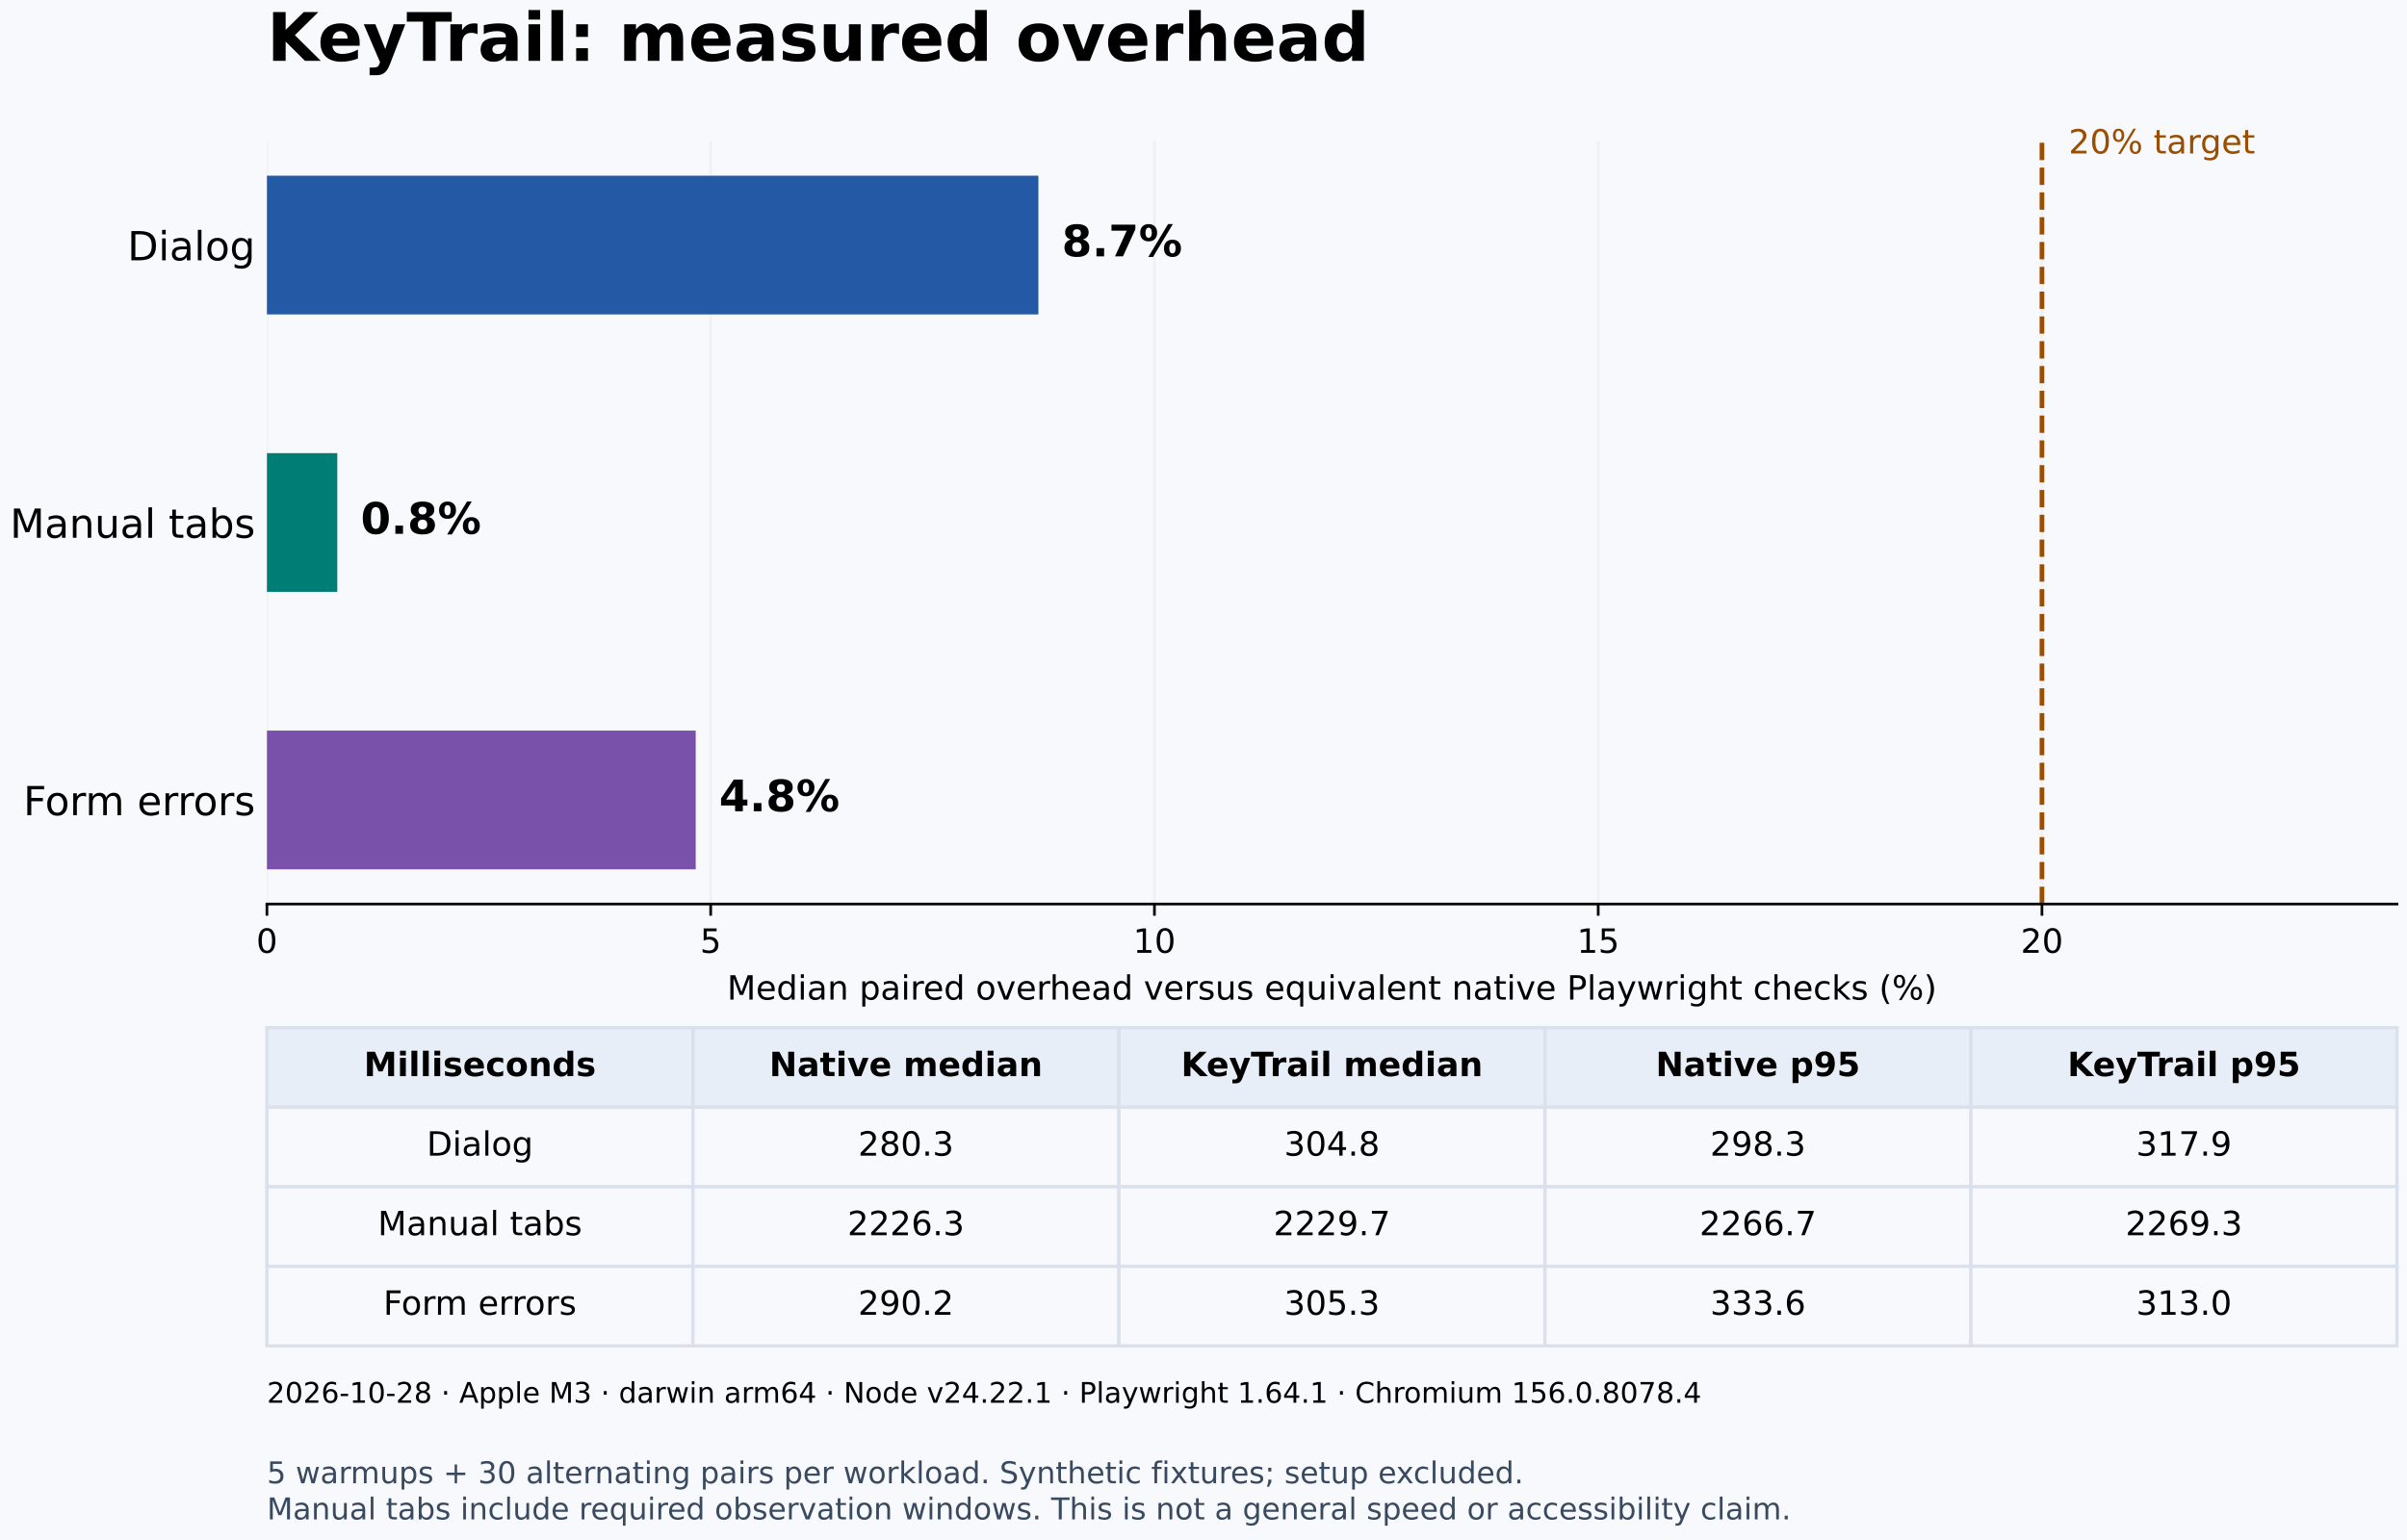
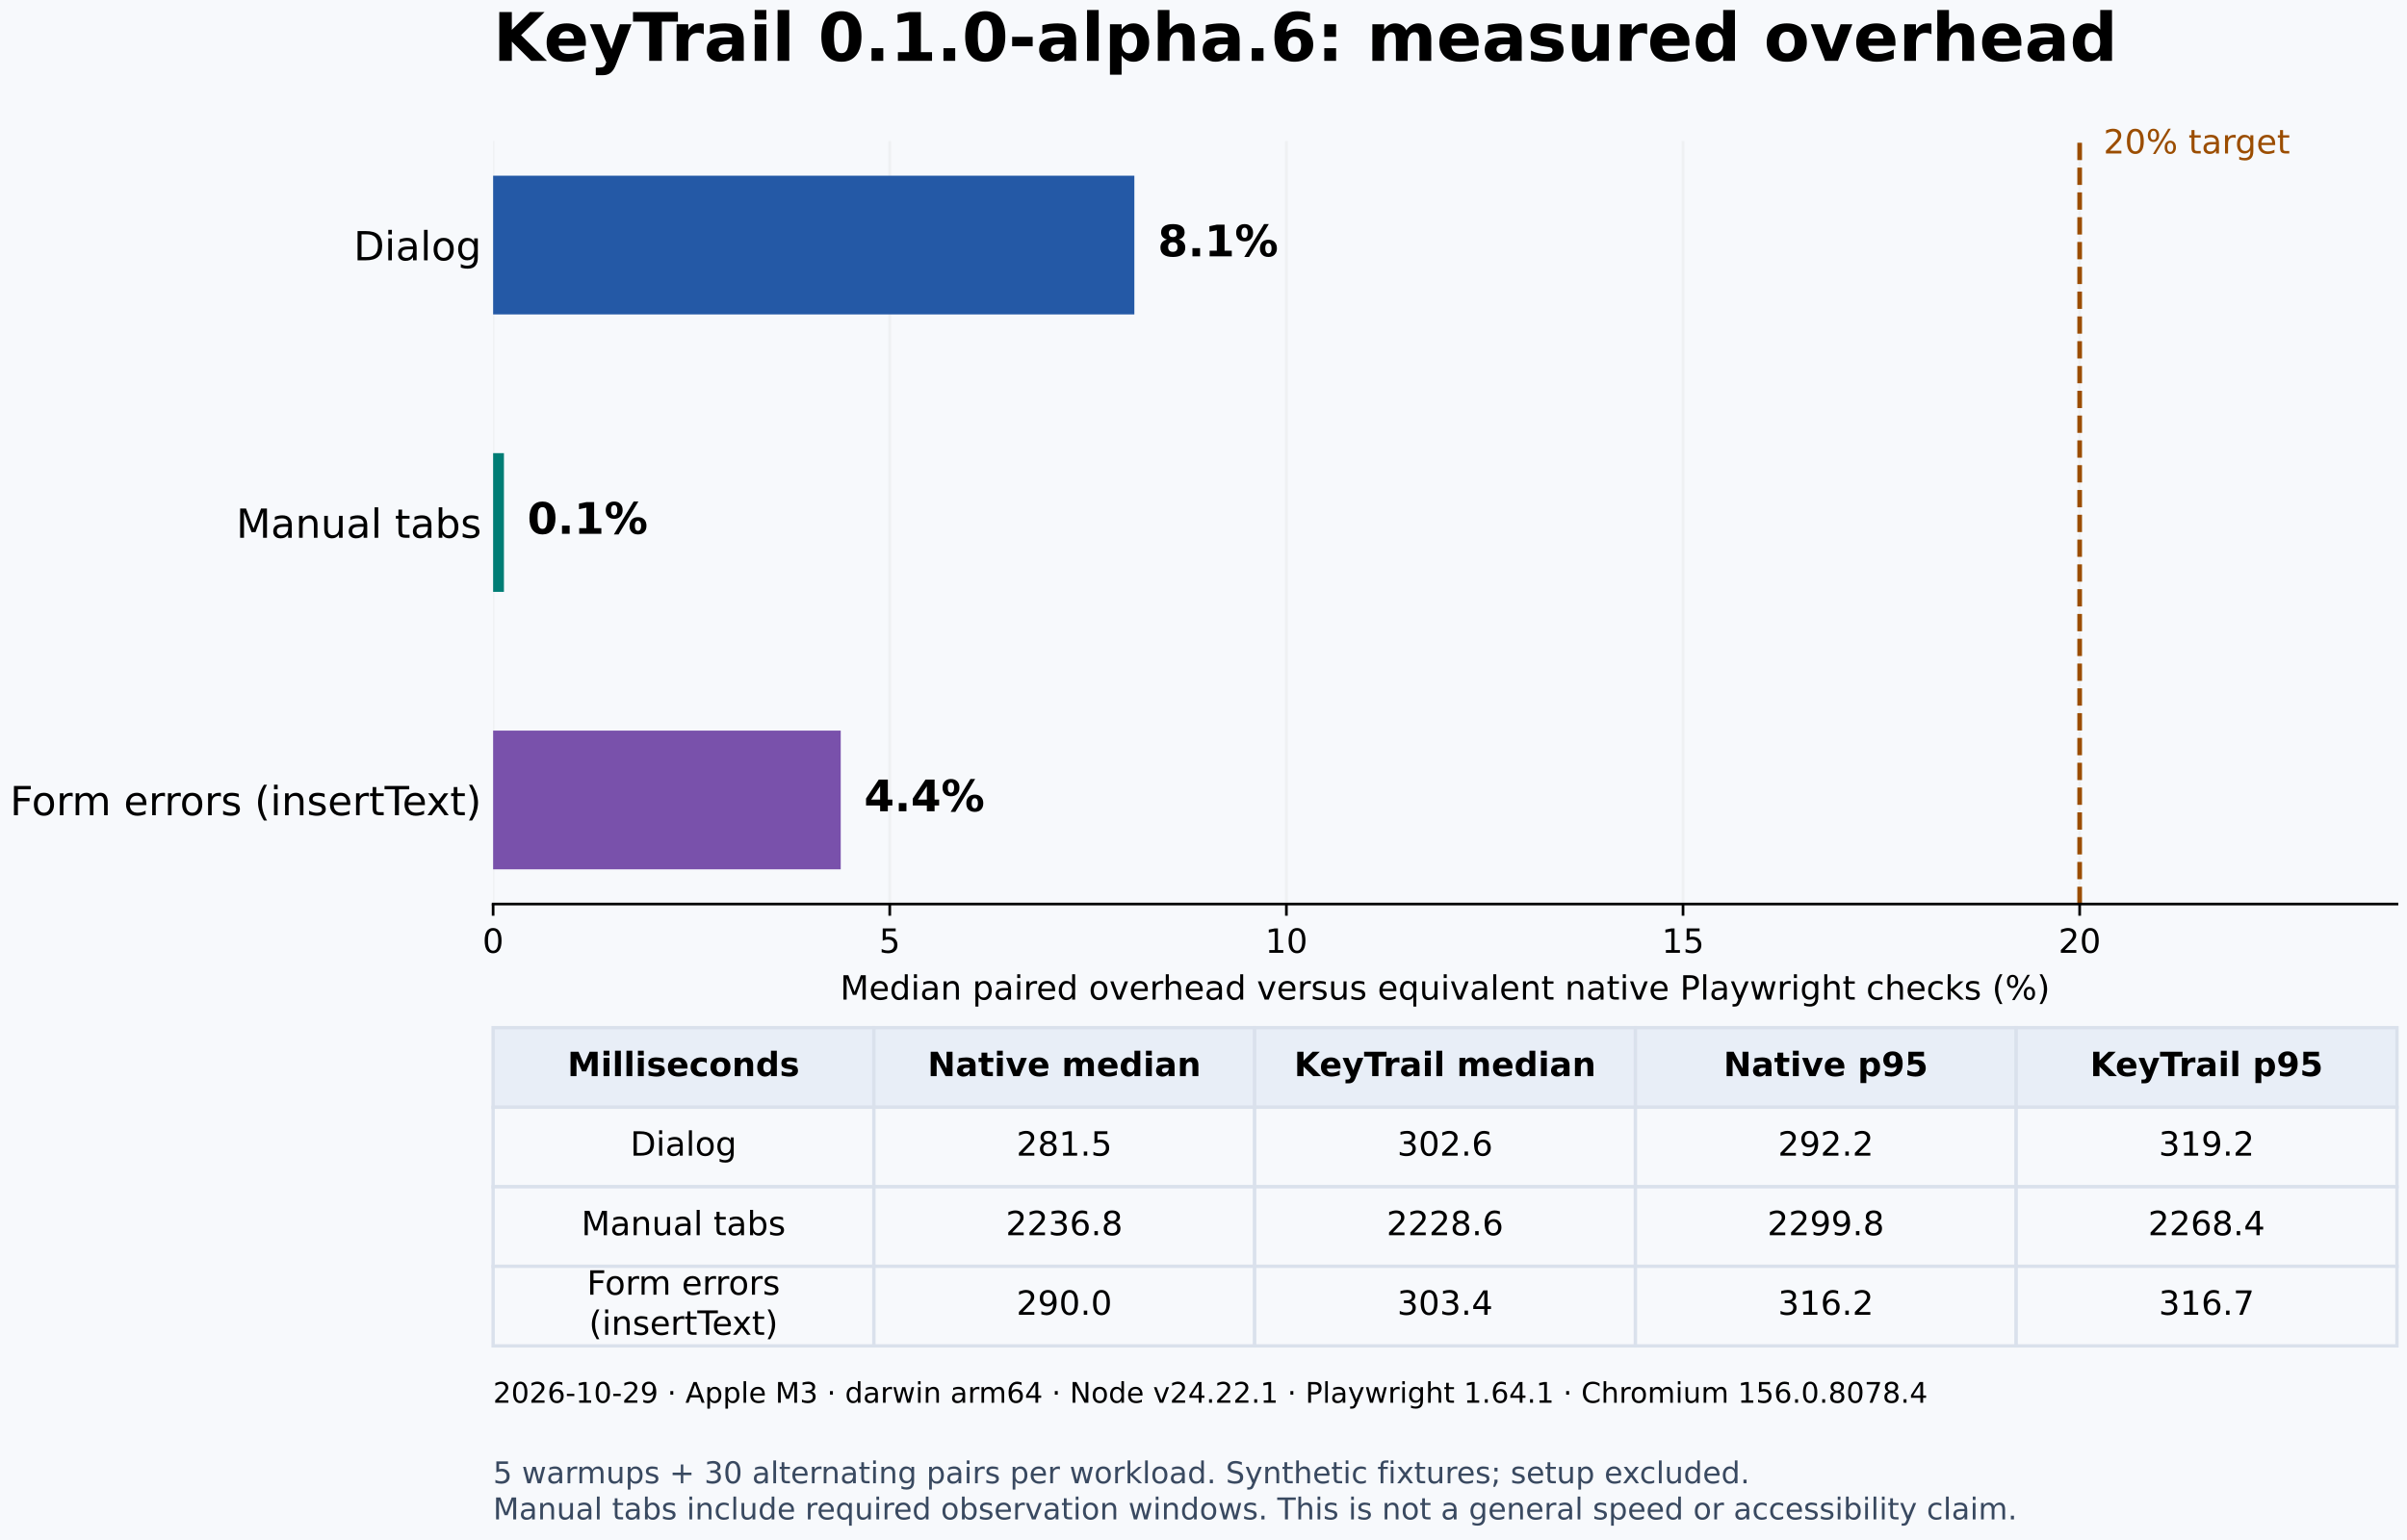
<svg xmlns="http://www.w3.org/2000/svg" xmlns:xlink="http://www.w3.org/1999/xlink" width="720pt" height="460.8pt" viewBox="0 0 720 460.8" version="1.1">
  <defs>
    <style type="text/css">*{stroke-linejoin: round; stroke-linecap: butt}</style>
  </defs>
  <g id="figure_1">
    <g id="patch_1">
      <path d="M 0 460.8 L 720 460.8 L 720 0 L 0 0 z " style="fill: #f7f9fc" />
    </g>
    <g id="axes_1">
      <g id="patch_2">
-         <path d="M 79.846 270.507 L 717 270.507 L 717 42.197 L 79.846 42.197 z " style="fill: #f7f9fc" />
+         <path d="M 147.506 270.507 L 717 270.507 L 717 42.197 L 147.506 42.197 z " style="fill: #f7f9fc" />
      </g>
      <g id="matplotlib.axis_1">
        <g id="xtick_1">
          <g id="line2d_1">
-             <path d="M 79.846 270.507 L 79.846 42.197 " clip-path="url(#p900cc44700)" style="fill: none; stroke: #b0b0b0; stroke-opacity: 0.12; stroke-width: 0.8; stroke-linecap: square" />
+             <path d="M 147.506 270.507 L 147.506 42.197 " clip-path="url(#pa4071528b1)" style="fill: none; stroke: #b0b0b0; stroke-opacity: 0.12; stroke-width: 0.8; stroke-linecap: square" />
          </g>
          <g id="line2d_2">
            <defs>
              <path id="m447f4b12ef" d="M 0 0 L 0 3.5 " style="stroke: #000000; stroke-width: 0.8" />
            </defs>
            <g>
-               <use xlink:href="#m447f4b12ef" x="79.846" y="270.507" style="stroke: #000000; stroke-width: 0.8" />
+               <use xlink:href="#m447f4b12ef" x="147.506" y="270.507" style="stroke: #000000; stroke-width: 0.8" />
            </g>
          </g>
          <g id="text_1">
-             <text style="font-size: 10px; font-family: 'DejaVu Sans', 'Bitstream Vera Sans', 'Computer Modern Sans Serif', 'Lucida Grande', 'Verdana', 'Geneva', 'Lucid', 'Arial', 'Helvetica', 'Avant Garde', sans-serif; text-anchor: middle" x="79.846" y="285.104" transform="rotate(-0 79.84649 285.1044)">0</text>
+             <text style="font-size: 10px; font-family: 'DejaVu Sans', 'Bitstream Vera Sans', 'Computer Modern Sans Serif', 'Lucida Grande', 'Verdana', 'Geneva', 'Lucid', 'Arial', 'Helvetica', 'Avant Garde', sans-serif; text-anchor: middle" x="147.506" y="285.104" transform="rotate(-0 147.5059 285.1044)">0</text>
          </g>
        </g>
        <g id="xtick_2">
          <g id="line2d_3">
-             <path d="M 212.587 270.507 L 212.587 42.197 " clip-path="url(#p900cc44700)" style="fill: none; stroke: #b0b0b0; stroke-opacity: 0.12; stroke-width: 0.8; stroke-linecap: square" />
+             <path d="M 266.15 270.507 L 266.15 42.197 " clip-path="url(#pa4071528b1)" style="fill: none; stroke: #b0b0b0; stroke-opacity: 0.12; stroke-width: 0.8; stroke-linecap: square" />
          </g>
          <g id="line2d_4">
            <g>
-               <use xlink:href="#m447f4b12ef" x="212.587" y="270.507" style="stroke: #000000; stroke-width: 0.8" />
+               <use xlink:href="#m447f4b12ef" x="266.15" y="270.507" style="stroke: #000000; stroke-width: 0.8" />
            </g>
          </g>
          <g id="text_2">
-             <text style="font-size: 10px; font-family: 'DejaVu Sans', 'Bitstream Vera Sans', 'Computer Modern Sans Serif', 'Lucida Grande', 'Verdana', 'Geneva', 'Lucid', 'Arial', 'Helvetica', 'Avant Garde', sans-serif; text-anchor: middle" x="212.587" y="285.104" transform="rotate(-0 212.5868 285.1044)">5</text>
+             <text style="font-size: 10px; font-family: 'DejaVu Sans', 'Bitstream Vera Sans', 'Computer Modern Sans Serif', 'Lucida Grande', 'Verdana', 'Geneva', 'Lucid', 'Arial', 'Helvetica', 'Avant Garde', sans-serif; text-anchor: middle" x="266.15" y="285.104" transform="rotate(-0 266.1504 285.1044)">5</text>
          </g>
        </g>
        <g id="xtick_3">
          <g id="line2d_5">
-             <path d="M 345.327 270.507 L 345.327 42.197 " clip-path="url(#p900cc44700)" style="fill: none; stroke: #b0b0b0; stroke-opacity: 0.12; stroke-width: 0.8; stroke-linecap: square" />
+             <path d="M 384.795 270.507 L 384.795 42.197 " clip-path="url(#pa4071528b1)" style="fill: none; stroke: #b0b0b0; stroke-opacity: 0.12; stroke-width: 0.8; stroke-linecap: square" />
          </g>
          <g id="line2d_6">
            <g>
-               <use xlink:href="#m447f4b12ef" x="345.327" y="270.507" style="stroke: #000000; stroke-width: 0.8" />
+               <use xlink:href="#m447f4b12ef" x="384.795" y="270.507" style="stroke: #000000; stroke-width: 0.8" />
            </g>
          </g>
          <g id="text_3">
-             <text style="font-size: 10px; font-family: 'DejaVu Sans', 'Bitstream Vera Sans', 'Computer Modern Sans Serif', 'Lucida Grande', 'Verdana', 'Geneva', 'Lucid', 'Arial', 'Helvetica', 'Avant Garde', sans-serif; text-anchor: middle" x="345.327" y="285.104" transform="rotate(-0 345.327 285.1044)">10</text>
+             <text style="font-size: 10px; font-family: 'DejaVu Sans', 'Bitstream Vera Sans', 'Computer Modern Sans Serif', 'Lucida Grande', 'Verdana', 'Geneva', 'Lucid', 'Arial', 'Helvetica', 'Avant Garde', sans-serif; text-anchor: middle" x="384.795" y="285.104" transform="rotate(-0 384.795 285.1044)">10</text>
          </g>
        </g>
        <g id="xtick_4">
          <g id="line2d_7">
-             <path d="M 478.067 270.507 L 478.067 42.197 " clip-path="url(#p900cc44700)" style="fill: none; stroke: #b0b0b0; stroke-opacity: 0.12; stroke-width: 0.8; stroke-linecap: square" />
+             <path d="M 503.44 270.507 L 503.44 42.197 " clip-path="url(#pa4071528b1)" style="fill: none; stroke: #b0b0b0; stroke-opacity: 0.12; stroke-width: 0.8; stroke-linecap: square" />
          </g>
          <g id="line2d_8">
            <g>
-               <use xlink:href="#m447f4b12ef" x="478.067" y="270.507" style="stroke: #000000; stroke-width: 0.8" />
+               <use xlink:href="#m447f4b12ef" x="503.44" y="270.507" style="stroke: #000000; stroke-width: 0.8" />
            </g>
          </g>
          <g id="text_4">
-             <text style="font-size: 10px; font-family: 'DejaVu Sans', 'Bitstream Vera Sans', 'Computer Modern Sans Serif', 'Lucida Grande', 'Verdana', 'Geneva', 'Lucid', 'Arial', 'Helvetica', 'Avant Garde', sans-serif; text-anchor: middle" x="478.067" y="285.104" transform="rotate(-0 478.0673 285.1044)">15</text>
+             <text style="font-size: 10px; font-family: 'DejaVu Sans', 'Bitstream Vera Sans', 'Computer Modern Sans Serif', 'Lucida Grande', 'Verdana', 'Geneva', 'Lucid', 'Arial', 'Helvetica', 'Avant Garde', sans-serif; text-anchor: middle" x="503.44" y="285.104" transform="rotate(-0 503.4395 285.1044)">15</text>
          </g>
        </g>
        <g id="xtick_5">
          <g id="line2d_9">
-             <path d="M 610.808 270.507 L 610.808 42.197 " clip-path="url(#p900cc44700)" style="fill: none; stroke: #b0b0b0; stroke-opacity: 0.12; stroke-width: 0.8; stroke-linecap: square" />
+             <path d="M 622.084 270.507 L 622.084 42.197 " clip-path="url(#pa4071528b1)" style="fill: none; stroke: #b0b0b0; stroke-opacity: 0.12; stroke-width: 0.8; stroke-linecap: square" />
          </g>
          <g id="line2d_10">
            <g>
-               <use xlink:href="#m447f4b12ef" x="610.808" y="270.507" style="stroke: #000000; stroke-width: 0.8" />
+               <use xlink:href="#m447f4b12ef" x="622.084" y="270.507" style="stroke: #000000; stroke-width: 0.8" />
            </g>
          </g>
          <g id="text_5">
-             <text style="font-size: 10px; font-family: 'DejaVu Sans', 'Bitstream Vera Sans', 'Computer Modern Sans Serif', 'Lucida Grande', 'Verdana', 'Geneva', 'Lucid', 'Arial', 'Helvetica', 'Avant Garde', sans-serif; text-anchor: middle" x="610.808" y="285.104" transform="rotate(-0 610.8075 285.1044)">20</text>
+             <text style="font-size: 10px; font-family: 'DejaVu Sans', 'Bitstream Vera Sans', 'Computer Modern Sans Serif', 'Lucida Grande', 'Verdana', 'Geneva', 'Lucid', 'Arial', 'Helvetica', 'Avant Garde', sans-serif; text-anchor: middle" x="622.084" y="285.104" transform="rotate(-0 622.0841 285.1044)">20</text>
          </g>
        </g>
        <g id="text_6">
-           <text style="font-size: 10px; font-family: 'DejaVu Sans', 'Bitstream Vera Sans', 'Computer Modern Sans Serif', 'Lucida Grande', 'Verdana', 'Geneva', 'Lucid', 'Arial', 'Helvetica', 'Avant Garde', sans-serif; text-anchor: middle" x="398.423" y="299.105" transform="rotate(-0 398.4231 299.1052)">Median paired overhead versus equivalent native Playwright checks (%)</text>
+           <text style="font-size: 10px; font-family: 'DejaVu Sans', 'Bitstream Vera Sans', 'Computer Modern Sans Serif', 'Lucida Grande', 'Verdana', 'Geneva', 'Lucid', 'Arial', 'Helvetica', 'Avant Garde', sans-serif; text-anchor: middle" x="432.253" y="299.105" transform="rotate(-0 432.2528 299.1052)">Median paired overhead versus equivalent native Playwright checks (%)</text>
        </g>
      </g>
      <g id="matplotlib.axis_2">
        <g id="ytick_1">
          <g id="line2d_11" />
          <g id="text_7">
-             <text style="font-size: 12px; font-family: 'DejaVu Sans', 'Bitstream Vera Sans', 'Computer Modern Sans Serif', 'Lucida Grande', 'Verdana', 'Geneva', 'Lucid', 'Arial', 'Helvetica', 'Avant Garde', sans-serif; text-anchor: end" x="76.346" y="77.889" transform="rotate(-0 76.34649 77.88931)">Dialog</text>
+             <text style="font-size: 12px; font-family: 'DejaVu Sans', 'Bitstream Vera Sans', 'Computer Modern Sans Serif', 'Lucida Grande', 'Verdana', 'Geneva', 'Lucid', 'Arial', 'Helvetica', 'Avant Garde', sans-serif; text-anchor: end" x="144.006" y="77.889" transform="rotate(-0 144.0059 77.88931)">Dialog</text>
          </g>
        </g>
        <g id="ytick_2">
          <g id="line2d_12" />
          <g id="text_8">
-             <text style="font-size: 12px; font-family: 'DejaVu Sans', 'Bitstream Vera Sans', 'Computer Modern Sans Serif', 'Lucida Grande', 'Verdana', 'Geneva', 'Lucid', 'Arial', 'Helvetica', 'Avant Garde', sans-serif; text-anchor: end" x="76.346" y="160.911" transform="rotate(-0 76.34649 160.911)">Manual tabs</text>
+             <text style="font-size: 12px; font-family: 'DejaVu Sans', 'Bitstream Vera Sans', 'Computer Modern Sans Serif', 'Lucida Grande', 'Verdana', 'Geneva', 'Lucid', 'Arial', 'Helvetica', 'Avant Garde', sans-serif; text-anchor: end" x="144.006" y="160.911" transform="rotate(-0 144.0059 160.911)">Manual tabs</text>
          </g>
        </g>
        <g id="ytick_3">
          <g id="line2d_13" />
          <g id="text_9">
-             <text style="font-size: 12px; font-family: 'DejaVu Sans', 'Bitstream Vera Sans', 'Computer Modern Sans Serif', 'Lucida Grande', 'Verdana', 'Geneva', 'Lucid', 'Arial', 'Helvetica', 'Avant Garde', sans-serif; text-anchor: end" x="76.346" y="243.932" transform="rotate(-0 76.34649 243.9322)">Form errors</text>
+             <text style="font-size: 12px; font-family: 'DejaVu Sans', 'Bitstream Vera Sans', 'Computer Modern Sans Serif', 'Lucida Grande', 'Verdana', 'Geneva', 'Lucid', 'Arial', 'Helvetica', 'Avant Garde', sans-serif; text-anchor: end" x="144.006" y="243.933" transform="rotate(-0 144.0059 243.9327)">Form errors (insertText)</text>
          </g>
        </g>
      </g>
      <g id="patch_3">
-         <path d="M 79.846 52.575 L 310.613 52.575 L 310.613 94.086 L 79.846 94.086 z " clip-path="url(#p900cc44700)" style="fill: #2459a6" />
+         <path d="M 147.506 52.575 L 339.316 52.575 L 339.316 94.086 L 147.506 94.086 z " clip-path="url(#pa4071528b1)" style="fill: #2459a6" />
      </g>
      <g id="patch_4">
-         <path d="M 79.846 135.597 L 100.892 135.597 L 100.892 177.107 L 79.846 177.107 z " clip-path="url(#p900cc44700)" style="fill: #007d75" />
+         <path d="M 147.506 135.597 L 150.74 135.597 L 150.74 177.107 L 147.506 177.107 z " clip-path="url(#pa4071528b1)" style="fill: #007d75" />
      </g>
      <g id="patch_5">
-         <path d="M 79.846 218.618 L 208.11 218.618 L 208.11 260.129 L 79.846 260.129 z " clip-path="url(#p900cc44700)" style="fill: #7951ab" />
+         <path d="M 147.506 218.618 L 251.483 218.618 L 251.483 260.129 L 147.506 260.129 z " clip-path="url(#pa4071528b1)" style="fill: #7951ab" />
      </g>
      <g id="line2d_14">
-         <path d="M 610.808 270.507 L 610.808 42.197 " clip-path="url(#p900cc44700)" style="fill: none; stroke-dasharray: 5.18,2.24; stroke-dashoffset: 0; stroke: #9b4d00; stroke-width: 1.4" />
+         <path d="M 622.084 270.507 L 622.084 42.197 " clip-path="url(#pa4071528b1)" style="fill: none; stroke-dasharray: 5.18,2.24; stroke-dashoffset: 0; stroke: #9b4d00; stroke-width: 1.4" />
      </g>
      <g id="patch_6">
-         <path d="M 79.846 270.507 L 717 270.507 " style="fill: none; stroke: #000000; stroke-width: 0.8; stroke-linejoin: miter; stroke-linecap: square" />
+         <path d="M 147.506 270.507 L 717 270.507 " style="fill: none; stroke: #000000; stroke-width: 0.8; stroke-linejoin: miter; stroke-linecap: square" />
      </g>
      <g id="text_10">
-         <text style="font-size: 10px; font-family: 'DejaVu Sans', 'Bitstream Vera Sans', 'Computer Modern Sans Serif', 'Lucida Grande', 'Verdana', 'Geneva', 'Lucid', 'Arial', 'Helvetica', 'Avant Garde', sans-serif; text-anchor: start; fill: #9b4d00" x="618.772" y="45.933" transform="rotate(-0 618.772 45.93309)">20% target</text>
+         <text style="font-size: 10px; font-family: 'DejaVu Sans', 'Bitstream Vera Sans', 'Computer Modern Sans Serif', 'Lucida Grande', 'Verdana', 'Geneva', 'Lucid', 'Arial', 'Helvetica', 'Avant Garde', sans-serif; text-anchor: start; fill: #9b4d00" x="629.203" y="45.933" transform="rotate(-0 629.2028 45.93309)">20% target</text>
      </g>
      <g id="text_11">
-         <text style="font-weight: 700; font-size: 13px; font-family: 'DejaVu Sans', 'Bitstream Vera Sans', 'Computer Modern Sans Serif', 'Lucida Grande', 'Verdana', 'Geneva', 'Lucid', 'Arial', 'Helvetica', 'Avant Garde', sans-serif; text-anchor: start" x="317.613" y="76.707" transform="rotate(-0 317.6131 76.7072)">8.7%</text>
+         <text style="font-weight: 700; font-size: 13px; font-family: 'DejaVu Sans', 'Bitstream Vera Sans', 'Computer Modern Sans Serif', 'Lucida Grande', 'Verdana', 'Geneva', 'Lucid', 'Arial', 'Helvetica', 'Avant Garde', sans-serif; text-anchor: start" x="346.316" y="76.707" transform="rotate(-0 346.3163 76.7072)">8.1%</text>
      </g>
      <g id="text_12">
-         <text style="font-weight: 700; font-size: 13px; font-family: 'DejaVu Sans', 'Bitstream Vera Sans', 'Computer Modern Sans Serif', 'Lucida Grande', 'Verdana', 'Geneva', 'Lucid', 'Arial', 'Helvetica', 'Avant Garde', sans-serif; text-anchor: start" x="107.892" y="159.729" transform="rotate(-0 107.8916 159.7289)">0.8%</text>
+         <text style="font-weight: 700; font-size: 13px; font-family: 'DejaVu Sans', 'Bitstream Vera Sans', 'Computer Modern Sans Serif', 'Lucida Grande', 'Verdana', 'Geneva', 'Lucid', 'Arial', 'Helvetica', 'Avant Garde', sans-serif; text-anchor: start" x="157.74" y="159.729" transform="rotate(-0 157.7402 159.7289)">0.1%</text>
      </g>
      <g id="text_13">
-         <text style="font-weight: 700; font-size: 13px; font-family: 'DejaVu Sans', 'Bitstream Vera Sans', 'Computer Modern Sans Serif', 'Lucida Grande', 'Verdana', 'Geneva', 'Lucid', 'Arial', 'Helvetica', 'Avant Garde', sans-serif; text-anchor: start" x="215.11" y="242.751" transform="rotate(-0 215.1104 242.7506)">4.8%</text>
+         <text style="font-weight: 700; font-size: 13px; font-family: 'DejaVu Sans', 'Bitstream Vera Sans', 'Computer Modern Sans Serif', 'Lucida Grande', 'Verdana', 'Geneva', 'Lucid', 'Arial', 'Helvetica', 'Avant Garde', sans-serif; text-anchor: start" x="258.483" y="242.751" transform="rotate(-0 258.4826 242.7506)">4.4%</text>
      </g>
      <g id="text_14">
-         <text style="font-weight: 700; font-size: 20px; font-family: 'DejaVu Sans', 'Bitstream Vera Sans', 'Computer Modern Sans Serif', 'Lucida Grande', 'Verdana', 'Geneva', 'Lucid', 'Arial', 'Helvetica', 'Avant Garde', sans-serif; text-anchor: start" x="79.846" y="18.197" transform="rotate(-0 79.84649 18.19712)">KeyTrail: measured overhead</text>
+         <text style="font-weight: 700; font-size: 20px; font-family: 'DejaVu Sans', 'Bitstream Vera Sans', 'Computer Modern Sans Serif', 'Lucida Grande', 'Verdana', 'Geneva', 'Lucid', 'Arial', 'Helvetica', 'Avant Garde', sans-serif; text-anchor: start" x="147.506" y="18.197" transform="rotate(-0 147.5059 18.19712)">KeyTrail 0.1.0-alpha.6: measured overhead</text>
      </g>
    </g>
    <g id="axes_2">
      <g id="table_1">
        <g id="patch_7">
-           <path d="M 79.846 331.3 L 207.277 331.3 L 207.277 307.497 L 79.846 307.497 z " style="fill: #e8eef7; stroke: #dae1ec; stroke-linejoin: miter" />
+           <path d="M 147.506 331.3 L 261.405 331.3 L 261.405 307.497 L 147.506 307.497 z " style="fill: #e8eef7; stroke: #dae1ec; stroke-linejoin: miter" />
        </g>
        <g id="text_15">
-           <text style="font-weight: 700; font-size: 10px; font-family: 'DejaVu Sans', 'Bitstream Vera Sans', 'Computer Modern Sans Serif', 'Lucida Grande', 'Verdana', 'Geneva', 'Lucid', 'Arial', 'Helvetica', 'Avant Garde', sans-serif; text-anchor: middle" x="143.562" y="321.997" transform="rotate(-0 143.5618 321.9969)">Milliseconds</text>
+           <text style="font-weight: 700; font-size: 10px; font-family: 'DejaVu Sans', 'Bitstream Vera Sans', 'Computer Modern Sans Serif', 'Lucida Grande', 'Verdana', 'Geneva', 'Lucid', 'Arial', 'Helvetica', 'Avant Garde', sans-serif; text-anchor: middle" x="204.455" y="321.997" transform="rotate(-0 204.4553 321.9969)">Milliseconds</text>
        </g>
        <g id="patch_8">
-           <path d="M 207.277 331.3 L 334.708 331.3 L 334.708 307.497 L 207.277 307.497 z " style="fill: #e8eef7; stroke: #dae1ec; stroke-linejoin: miter" />
+           <path d="M 261.405 331.3 L 375.303 331.3 L 375.303 307.497 L 261.405 307.497 z " style="fill: #e8eef7; stroke: #dae1ec; stroke-linejoin: miter" />
        </g>
        <g id="text_16">
-           <text style="font-weight: 700; font-size: 10px; font-family: 'DejaVu Sans', 'Bitstream Vera Sans', 'Computer Modern Sans Serif', 'Lucida Grande', 'Verdana', 'Geneva', 'Lucid', 'Arial', 'Helvetica', 'Avant Garde', sans-serif; text-anchor: middle" x="270.992" y="321.997" transform="rotate(-0 270.9925 321.9969)">Native median</text>
+           <text style="font-weight: 700; font-size: 10px; font-family: 'DejaVu Sans', 'Bitstream Vera Sans', 'Computer Modern Sans Serif', 'Lucida Grande', 'Verdana', 'Geneva', 'Lucid', 'Arial', 'Helvetica', 'Avant Garde', sans-serif; text-anchor: middle" x="318.354" y="321.997" transform="rotate(-0 318.354 321.9969)">Native median</text>
        </g>
        <g id="patch_9">
-           <path d="M 334.708 331.3 L 462.138 331.3 L 462.138 307.497 L 334.708 307.497 z " style="fill: #e8eef7; stroke: #dae1ec; stroke-linejoin: miter" />
+           <path d="M 375.303 331.3 L 489.202 331.3 L 489.202 307.497 L 375.303 307.497 z " style="fill: #e8eef7; stroke: #dae1ec; stroke-linejoin: miter" />
        </g>
        <g id="text_17">
-           <text style="font-weight: 700; font-size: 10px; font-family: 'DejaVu Sans', 'Bitstream Vera Sans', 'Computer Modern Sans Serif', 'Lucida Grande', 'Verdana', 'Geneva', 'Lucid', 'Arial', 'Helvetica', 'Avant Garde', sans-serif; text-anchor: middle" x="398.423" y="321.997" transform="rotate(-0 398.4231 321.9969)">KeyTrail median</text>
+           <text style="font-weight: 700; font-size: 10px; font-family: 'DejaVu Sans', 'Bitstream Vera Sans', 'Computer Modern Sans Serif', 'Lucida Grande', 'Verdana', 'Geneva', 'Lucid', 'Arial', 'Helvetica', 'Avant Garde', sans-serif; text-anchor: middle" x="432.253" y="321.997" transform="rotate(-0 432.2528 321.9969)">KeyTrail median</text>
        </g>
        <g id="patch_10">
-           <path d="M 462.138 331.3 L 589.569 331.3 L 589.569 307.497 L 462.138 307.497 z " style="fill: #e8eef7; stroke: #dae1ec; stroke-linejoin: miter" />
+           <path d="M 489.202 331.3 L 603.101 331.3 L 603.101 307.497 L 489.202 307.497 z " style="fill: #e8eef7; stroke: #dae1ec; stroke-linejoin: miter" />
        </g>
        <g id="text_18">
-           <text style="font-weight: 700; font-size: 10px; font-family: 'DejaVu Sans', 'Bitstream Vera Sans', 'Computer Modern Sans Serif', 'Lucida Grande', 'Verdana', 'Geneva', 'Lucid', 'Arial', 'Helvetica', 'Avant Garde', sans-serif; text-anchor: middle" x="525.854" y="321.997" transform="rotate(-0 525.8538 321.9969)">Native p95</text>
+           <text style="font-weight: 700; font-size: 10px; font-family: 'DejaVu Sans', 'Bitstream Vera Sans', 'Computer Modern Sans Serif', 'Lucida Grande', 'Verdana', 'Geneva', 'Lucid', 'Arial', 'Helvetica', 'Avant Garde', sans-serif; text-anchor: middle" x="546.152" y="321.997" transform="rotate(-0 546.1516 321.9969)">Native p95</text>
        </g>
        <g id="patch_11">
-           <path d="M 589.569 331.3 L 717 331.3 L 717 307.497 L 589.569 307.497 z " style="fill: #e8eef7; stroke: #dae1ec; stroke-linejoin: miter" />
+           <path d="M 603.101 331.3 L 717 331.3 L 717 307.497 L 603.101 307.497 z " style="fill: #e8eef7; stroke: #dae1ec; stroke-linejoin: miter" />
        </g>
        <g id="text_19">
-           <text style="font-weight: 700; font-size: 10px; font-family: 'DejaVu Sans', 'Bitstream Vera Sans', 'Computer Modern Sans Serif', 'Lucida Grande', 'Verdana', 'Geneva', 'Lucid', 'Arial', 'Helvetica', 'Avant Garde', sans-serif; text-anchor: middle" x="653.284" y="321.997" transform="rotate(-0 653.2844 321.9969)">KeyTrail p95</text>
+           <text style="font-weight: 700; font-size: 10px; font-family: 'DejaVu Sans', 'Bitstream Vera Sans', 'Computer Modern Sans Serif', 'Lucida Grande', 'Verdana', 'Geneva', 'Lucid', 'Arial', 'Helvetica', 'Avant Garde', sans-serif; text-anchor: middle" x="660.05" y="321.997" transform="rotate(-0 660.0504 321.9969)">KeyTrail p95</text>
        </g>
        <g id="patch_12">
-           <path d="M 79.846 355.103 L 207.277 355.103 L 207.277 331.3 L 79.846 331.3 z " style="fill: #f7f9fc; stroke: #dae1ec; stroke-linejoin: miter" />
+           <path d="M 147.506 355.103 L 261.405 355.103 L 261.405 331.3 L 147.506 331.3 z " style="fill: #f7f9fc; stroke: #dae1ec; stroke-linejoin: miter" />
        </g>
        <g id="text_20">
-           <text style="font-size: 10px; font-family: 'DejaVu Sans', 'Bitstream Vera Sans', 'Computer Modern Sans Serif', 'Lucida Grande', 'Verdana', 'Geneva', 'Lucid', 'Arial', 'Helvetica', 'Avant Garde', sans-serif; text-anchor: middle" x="143.562" y="345.8" transform="rotate(-0 143.5618 345.7998)">Dialog</text>
+           <text style="font-size: 10px; font-family: 'DejaVu Sans', 'Bitstream Vera Sans', 'Computer Modern Sans Serif', 'Lucida Grande', 'Verdana', 'Geneva', 'Lucid', 'Arial', 'Helvetica', 'Avant Garde', sans-serif; text-anchor: middle" x="204.455" y="345.8" transform="rotate(-0 204.4553 345.7998)">Dialog</text>
        </g>
        <g id="patch_13">
-           <path d="M 207.277 355.103 L 334.708 355.103 L 334.708 331.3 L 207.277 331.3 z " style="fill: #f7f9fc; stroke: #dae1ec; stroke-linejoin: miter" />
+           <path d="M 261.405 355.103 L 375.303 355.103 L 375.303 331.3 L 261.405 331.3 z " style="fill: #f7f9fc; stroke: #dae1ec; stroke-linejoin: miter" />
        </g>
        <g id="text_21">
-           <text style="font-size: 10px; font-family: 'DejaVu Sans', 'Bitstream Vera Sans', 'Computer Modern Sans Serif', 'Lucida Grande', 'Verdana', 'Geneva', 'Lucid', 'Arial', 'Helvetica', 'Avant Garde', sans-serif; text-anchor: middle" x="270.992" y="345.799" transform="rotate(-0 270.9925 345.7994)">280.3</text>
+           <text style="font-size: 10px; font-family: 'DejaVu Sans', 'Bitstream Vera Sans', 'Computer Modern Sans Serif', 'Lucida Grande', 'Verdana', 'Geneva', 'Lucid', 'Arial', 'Helvetica', 'Avant Garde', sans-serif; text-anchor: middle" x="318.354" y="345.799" transform="rotate(-0 318.354 345.7994)">281.5</text>
        </g>
        <g id="patch_14">
-           <path d="M 334.708 355.103 L 462.138 355.103 L 462.138 331.3 L 334.708 331.3 z " style="fill: #f7f9fc; stroke: #dae1ec; stroke-linejoin: miter" />
+           <path d="M 375.303 355.103 L 489.202 355.103 L 489.202 331.3 L 375.303 331.3 z " style="fill: #f7f9fc; stroke: #dae1ec; stroke-linejoin: miter" />
        </g>
        <g id="text_22">
-           <text style="font-size: 10px; font-family: 'DejaVu Sans', 'Bitstream Vera Sans', 'Computer Modern Sans Serif', 'Lucida Grande', 'Verdana', 'Geneva', 'Lucid', 'Arial', 'Helvetica', 'Avant Garde', sans-serif; text-anchor: middle" x="398.423" y="345.799" transform="rotate(-0 398.4231 345.7994)">304.8</text>
+           <text style="font-size: 10px; font-family: 'DejaVu Sans', 'Bitstream Vera Sans', 'Computer Modern Sans Serif', 'Lucida Grande', 'Verdana', 'Geneva', 'Lucid', 'Arial', 'Helvetica', 'Avant Garde', sans-serif; text-anchor: middle" x="432.253" y="345.799" transform="rotate(-0 432.2528 345.7994)">302.6</text>
        </g>
        <g id="patch_15">
-           <path d="M 462.138 355.103 L 589.569 355.103 L 589.569 331.3 L 462.138 331.3 z " style="fill: #f7f9fc; stroke: #dae1ec; stroke-linejoin: miter" />
+           <path d="M 489.202 355.103 L 603.101 355.103 L 603.101 331.3 L 489.202 331.3 z " style="fill: #f7f9fc; stroke: #dae1ec; stroke-linejoin: miter" />
        </g>
        <g id="text_23">
-           <text style="font-size: 10px; font-family: 'DejaVu Sans', 'Bitstream Vera Sans', 'Computer Modern Sans Serif', 'Lucida Grande', 'Verdana', 'Geneva', 'Lucid', 'Arial', 'Helvetica', 'Avant Garde', sans-serif; text-anchor: middle" x="525.854" y="345.799" transform="rotate(-0 525.8538 345.7994)">298.3</text>
+           <text style="font-size: 10px; font-family: 'DejaVu Sans', 'Bitstream Vera Sans', 'Computer Modern Sans Serif', 'Lucida Grande', 'Verdana', 'Geneva', 'Lucid', 'Arial', 'Helvetica', 'Avant Garde', sans-serif; text-anchor: middle" x="546.152" y="345.799" transform="rotate(-0 546.1516 345.7994)">292.2</text>
        </g>
        <g id="patch_16">
-           <path d="M 589.569 355.103 L 717 355.103 L 717 331.3 L 589.569 331.3 z " style="fill: #f7f9fc; stroke: #dae1ec; stroke-linejoin: miter" />
+           <path d="M 603.101 355.103 L 717 355.103 L 717 331.3 L 603.101 331.3 z " style="fill: #f7f9fc; stroke: #dae1ec; stroke-linejoin: miter" />
        </g>
        <g id="text_24">
-           <text style="font-size: 10px; font-family: 'DejaVu Sans', 'Bitstream Vera Sans', 'Computer Modern Sans Serif', 'Lucida Grande', 'Verdana', 'Geneva', 'Lucid', 'Arial', 'Helvetica', 'Avant Garde', sans-serif; text-anchor: middle" x="653.284" y="345.799" transform="rotate(-0 653.2844 345.7994)">317.9</text>
+           <text style="font-size: 10px; font-family: 'DejaVu Sans', 'Bitstream Vera Sans', 'Computer Modern Sans Serif', 'Lucida Grande', 'Verdana', 'Geneva', 'Lucid', 'Arial', 'Helvetica', 'Avant Garde', sans-serif; text-anchor: middle" x="660.05" y="345.799" transform="rotate(-0 660.0504 345.7994)">319.2</text>
        </g>
        <g id="patch_17">
-           <path d="M 79.846 378.906 L 207.277 378.906 L 207.277 355.103 L 79.846 355.103 z " style="fill: #f7f9fc; stroke: #dae1ec; stroke-linejoin: miter" />
+           <path d="M 147.506 378.906 L 261.405 378.906 L 261.405 355.103 L 147.506 355.103 z " style="fill: #f7f9fc; stroke: #dae1ec; stroke-linejoin: miter" />
        </g>
        <g id="text_25">
-           <text style="font-size: 10px; font-family: 'DejaVu Sans', 'Bitstream Vera Sans', 'Computer Modern Sans Serif', 'Lucida Grande', 'Verdana', 'Geneva', 'Lucid', 'Arial', 'Helvetica', 'Avant Garde', sans-serif; text-anchor: middle" x="143.562" y="369.603" transform="rotate(-0 143.5618 369.6026)">Manual tabs</text>
+           <text style="font-size: 10px; font-family: 'DejaVu Sans', 'Bitstream Vera Sans', 'Computer Modern Sans Serif', 'Lucida Grande', 'Verdana', 'Geneva', 'Lucid', 'Arial', 'Helvetica', 'Avant Garde', sans-serif; text-anchor: middle" x="204.455" y="369.603" transform="rotate(-0 204.4553 369.6026)">Manual tabs</text>
        </g>
        <g id="patch_18">
-           <path d="M 207.277 378.906 L 334.708 378.906 L 334.708 355.103 L 207.277 355.103 z " style="fill: #f7f9fc; stroke: #dae1ec; stroke-linejoin: miter" />
+           <path d="M 261.405 378.906 L 375.303 378.906 L 375.303 355.103 L 261.405 355.103 z " style="fill: #f7f9fc; stroke: #dae1ec; stroke-linejoin: miter" />
        </g>
        <g id="text_26">
-           <text style="font-size: 10px; font-family: 'DejaVu Sans', 'Bitstream Vera Sans', 'Computer Modern Sans Serif', 'Lucida Grande', 'Verdana', 'Geneva', 'Lucid', 'Arial', 'Helvetica', 'Avant Garde', sans-serif; text-anchor: middle" x="270.992" y="369.602" transform="rotate(-0 270.9925 369.6022)">2226.3</text>
+           <text style="font-size: 10px; font-family: 'DejaVu Sans', 'Bitstream Vera Sans', 'Computer Modern Sans Serif', 'Lucida Grande', 'Verdana', 'Geneva', 'Lucid', 'Arial', 'Helvetica', 'Avant Garde', sans-serif; text-anchor: middle" x="318.354" y="369.602" transform="rotate(-0 318.354 369.6022)">2236.8</text>
        </g>
        <g id="patch_19">
-           <path d="M 334.708 378.906 L 462.138 378.906 L 462.138 355.103 L 334.708 355.103 z " style="fill: #f7f9fc; stroke: #dae1ec; stroke-linejoin: miter" />
+           <path d="M 375.303 378.906 L 489.202 378.906 L 489.202 355.103 L 375.303 355.103 z " style="fill: #f7f9fc; stroke: #dae1ec; stroke-linejoin: miter" />
        </g>
        <g id="text_27">
-           <text style="font-size: 10px; font-family: 'DejaVu Sans', 'Bitstream Vera Sans', 'Computer Modern Sans Serif', 'Lucida Grande', 'Verdana', 'Geneva', 'Lucid', 'Arial', 'Helvetica', 'Avant Garde', sans-serif; text-anchor: middle" x="398.423" y="369.602" transform="rotate(-0 398.4231 369.6022)">2229.7</text>
+           <text style="font-size: 10px; font-family: 'DejaVu Sans', 'Bitstream Vera Sans', 'Computer Modern Sans Serif', 'Lucida Grande', 'Verdana', 'Geneva', 'Lucid', 'Arial', 'Helvetica', 'Avant Garde', sans-serif; text-anchor: middle" x="432.253" y="369.602" transform="rotate(-0 432.2528 369.6022)">2228.6</text>
        </g>
        <g id="patch_20">
-           <path d="M 462.138 378.906 L 589.569 378.906 L 589.569 355.103 L 462.138 355.103 z " style="fill: #f7f9fc; stroke: #dae1ec; stroke-linejoin: miter" />
+           <path d="M 489.202 378.906 L 603.101 378.906 L 603.101 355.103 L 489.202 355.103 z " style="fill: #f7f9fc; stroke: #dae1ec; stroke-linejoin: miter" />
        </g>
        <g id="text_28">
-           <text style="font-size: 10px; font-family: 'DejaVu Sans', 'Bitstream Vera Sans', 'Computer Modern Sans Serif', 'Lucida Grande', 'Verdana', 'Geneva', 'Lucid', 'Arial', 'Helvetica', 'Avant Garde', sans-serif; text-anchor: middle" x="525.854" y="369.602" transform="rotate(-0 525.8538 369.6022)">2266.7</text>
+           <text style="font-size: 10px; font-family: 'DejaVu Sans', 'Bitstream Vera Sans', 'Computer Modern Sans Serif', 'Lucida Grande', 'Verdana', 'Geneva', 'Lucid', 'Arial', 'Helvetica', 'Avant Garde', sans-serif; text-anchor: middle" x="546.152" y="369.602" transform="rotate(-0 546.1516 369.6022)">2299.8</text>
        </g>
        <g id="patch_21">
-           <path d="M 589.569 378.906 L 717 378.906 L 717 355.103 L 589.569 355.103 z " style="fill: #f7f9fc; stroke: #dae1ec; stroke-linejoin: miter" />
+           <path d="M 603.101 378.906 L 717 378.906 L 717 355.103 L 603.101 355.103 z " style="fill: #f7f9fc; stroke: #dae1ec; stroke-linejoin: miter" />
        </g>
        <g id="text_29">
-           <text style="font-size: 10px; font-family: 'DejaVu Sans', 'Bitstream Vera Sans', 'Computer Modern Sans Serif', 'Lucida Grande', 'Verdana', 'Geneva', 'Lucid', 'Arial', 'Helvetica', 'Avant Garde', sans-serif; text-anchor: middle" x="653.284" y="369.602" transform="rotate(-0 653.2844 369.6022)">2269.3</text>
+           <text style="font-size: 10px; font-family: 'DejaVu Sans', 'Bitstream Vera Sans', 'Computer Modern Sans Serif', 'Lucida Grande', 'Verdana', 'Geneva', 'Lucid', 'Arial', 'Helvetica', 'Avant Garde', sans-serif; text-anchor: middle" x="660.05" y="369.602" transform="rotate(-0 660.0504 369.6022)">2268.4</text>
        </g>
        <g id="patch_22">
-           <path d="M 79.846 402.709 L 207.277 402.709 L 207.277 378.906 L 79.846 378.906 z " style="fill: #f7f9fc; stroke: #dae1ec; stroke-linejoin: miter" />
+           <path d="M 147.506 402.709 L 261.405 402.709 L 261.405 378.906 L 147.506 378.906 z " style="fill: #f7f9fc; stroke: #dae1ec; stroke-linejoin: miter" />
        </g>
        <g id="text_30">
-           <text style="font-size: 10px; font-family: 'DejaVu Sans', 'Bitstream Vera Sans', 'Computer Modern Sans Serif', 'Lucida Grande', 'Verdana', 'Geneva', 'Lucid', 'Arial', 'Helvetica', 'Avant Garde', sans-serif; text-anchor: middle" x="143.562" y="393.405" transform="rotate(-0 143.5618 393.4051)">Form errors</text>
+           <text style="font-size: 10px; font-family: 'DejaVu Sans', 'Bitstream Vera Sans', 'Computer Modern Sans Serif', 'Lucida Grande', 'Verdana', 'Geneva', 'Lucid', 'Arial', 'Helvetica', 'Avant Garde', sans-serif" transform="translate(175.5615 387.4037)">Form errors</text>
+           <text style="font-size: 10px; font-family: 'DejaVu Sans', 'Bitstream Vera Sans', 'Computer Modern Sans Serif', 'Lucida Grande', 'Verdana', 'Geneva', 'Lucid', 'Arial', 'Helvetica', 'Avant Garde', sans-serif" transform="translate(176.1857 399.4065)">(insertText)</text>
        </g>
        <g id="patch_23">
-           <path d="M 207.277 402.709 L 334.708 402.709 L 334.708 378.906 L 207.277 378.906 z " style="fill: #f7f9fc; stroke: #dae1ec; stroke-linejoin: miter" />
+           <path d="M 261.405 402.709 L 375.303 402.709 L 375.303 378.906 L 261.405 378.906 z " style="fill: #f7f9fc; stroke: #dae1ec; stroke-linejoin: miter" />
        </g>
        <g id="text_31">
-           <text style="font-size: 10px; font-family: 'DejaVu Sans', 'Bitstream Vera Sans', 'Computer Modern Sans Serif', 'Lucida Grande', 'Verdana', 'Geneva', 'Lucid', 'Arial', 'Helvetica', 'Avant Garde', sans-serif; text-anchor: middle" x="270.992" y="393.405" transform="rotate(-0 270.9925 393.4051)">290.2</text>
+           <text style="font-size: 10px; font-family: 'DejaVu Sans', 'Bitstream Vera Sans', 'Computer Modern Sans Serif', 'Lucida Grande', 'Verdana', 'Geneva', 'Lucid', 'Arial', 'Helvetica', 'Avant Garde', sans-serif; text-anchor: middle" x="318.354" y="393.405" transform="rotate(-0 318.354 393.4051)">290.0</text>
        </g>
        <g id="patch_24">
-           <path d="M 334.708 402.709 L 462.138 402.709 L 462.138 378.906 L 334.708 378.906 z " style="fill: #f7f9fc; stroke: #dae1ec; stroke-linejoin: miter" />
+           <path d="M 375.303 402.709 L 489.202 402.709 L 489.202 378.906 L 375.303 378.906 z " style="fill: #f7f9fc; stroke: #dae1ec; stroke-linejoin: miter" />
        </g>
        <g id="text_32">
-           <text style="font-size: 10px; font-family: 'DejaVu Sans', 'Bitstream Vera Sans', 'Computer Modern Sans Serif', 'Lucida Grande', 'Verdana', 'Geneva', 'Lucid', 'Arial', 'Helvetica', 'Avant Garde', sans-serif; text-anchor: middle" x="398.423" y="393.405" transform="rotate(-0 398.4231 393.4051)">305.3</text>
+           <text style="font-size: 10px; font-family: 'DejaVu Sans', 'Bitstream Vera Sans', 'Computer Modern Sans Serif', 'Lucida Grande', 'Verdana', 'Geneva', 'Lucid', 'Arial', 'Helvetica', 'Avant Garde', sans-serif; text-anchor: middle" x="432.253" y="393.405" transform="rotate(-0 432.2528 393.4051)">303.4</text>
        </g>
        <g id="patch_25">
-           <path d="M 462.138 402.709 L 589.569 402.709 L 589.569 378.906 L 462.138 378.906 z " style="fill: #f7f9fc; stroke: #dae1ec; stroke-linejoin: miter" />
+           <path d="M 489.202 402.709 L 603.101 402.709 L 603.101 378.906 L 489.202 378.906 z " style="fill: #f7f9fc; stroke: #dae1ec; stroke-linejoin: miter" />
        </g>
        <g id="text_33">
-           <text style="font-size: 10px; font-family: 'DejaVu Sans', 'Bitstream Vera Sans', 'Computer Modern Sans Serif', 'Lucida Grande', 'Verdana', 'Geneva', 'Lucid', 'Arial', 'Helvetica', 'Avant Garde', sans-serif; text-anchor: middle" x="525.854" y="393.405" transform="rotate(-0 525.8538 393.4051)">333.6</text>
+           <text style="font-size: 10px; font-family: 'DejaVu Sans', 'Bitstream Vera Sans', 'Computer Modern Sans Serif', 'Lucida Grande', 'Verdana', 'Geneva', 'Lucid', 'Arial', 'Helvetica', 'Avant Garde', sans-serif; text-anchor: middle" x="546.152" y="393.405" transform="rotate(-0 546.1516 393.4051)">316.2</text>
        </g>
        <g id="patch_26">
-           <path d="M 589.569 402.709 L 717 402.709 L 717 378.906 L 589.569 378.906 z " style="fill: #f7f9fc; stroke: #dae1ec; stroke-linejoin: miter" />
+           <path d="M 603.101 402.709 L 717 402.709 L 717 378.906 L 603.101 378.906 z " style="fill: #f7f9fc; stroke: #dae1ec; stroke-linejoin: miter" />
        </g>
        <g id="text_34">
-           <text style="font-size: 10px; font-family: 'DejaVu Sans', 'Bitstream Vera Sans', 'Computer Modern Sans Serif', 'Lucida Grande', 'Verdana', 'Geneva', 'Lucid', 'Arial', 'Helvetica', 'Avant Garde', sans-serif; text-anchor: middle" x="653.284" y="393.405" transform="rotate(-0 653.2844 393.4051)">313.0</text>
+           <text style="font-size: 10px; font-family: 'DejaVu Sans', 'Bitstream Vera Sans', 'Computer Modern Sans Serif', 'Lucida Grande', 'Verdana', 'Geneva', 'Lucid', 'Arial', 'Helvetica', 'Avant Garde', sans-serif; text-anchor: middle" x="660.05" y="393.405" transform="rotate(-0 660.0504 393.4051)">316.7</text>
        </g>
      </g>
    </g>
    <g id="axes_3">
      <g id="text_35">
-         <text style="font-size: 8.5px; font-family: 'DejaVu Sans', 'Bitstream Vera Sans', 'Computer Modern Sans Serif', 'Lucida Grande', 'Verdana', 'Geneva', 'Lucid', 'Arial', 'Helvetica', 'Avant Garde', sans-serif; text-anchor: start" x="79.846" y="419.724" transform="rotate(-0 79.84649 419.7237)">2026-10-28 · Apple M3 · darwin arm64 · Node v24.22.1 · Playwright 1.64.1 · Chromium 156.0.8078.4</text>
+         <text style="font-size: 8.5px; font-family: 'DejaVu Sans', 'Bitstream Vera Sans', 'Computer Modern Sans Serif', 'Lucida Grande', 'Verdana', 'Geneva', 'Lucid', 'Arial', 'Helvetica', 'Avant Garde', sans-serif; text-anchor: start" x="147.506" y="419.724" transform="rotate(-0 147.5059 419.7237)">2026-10-29 · Apple M3 · darwin arm64 · Node v24.22.1 · Playwright 1.64.1 · Chromium 156.0.8078.4</text>
      </g>
      <g id="text_36">
-         <text style="font-size: 9px; font-family: 'DejaVu Sans', 'Bitstream Vera Sans', 'Computer Modern Sans Serif', 'Lucida Grande', 'Verdana', 'Geneva', 'Lucid', 'Arial', 'Helvetica', 'Avant Garde', sans-serif; fill: #394960" transform="translate(79.84649 443.8354)">5 warmups + 30 alternating pairs per workload. Synthetic fixtures; setup excluded.</text>
-         <text style="font-size: 9px; font-family: 'DejaVu Sans', 'Bitstream Vera Sans', 'Computer Modern Sans Serif', 'Lucida Grande', 'Verdana', 'Geneva', 'Lucid', 'Arial', 'Helvetica', 'Avant Garde', sans-serif; fill: #394960" transform="translate(79.84649 454.6379)">Manual tabs include required observation windows. This is not a general speed or accessibility claim.</text>
+         <text style="font-size: 9px; font-family: 'DejaVu Sans', 'Bitstream Vera Sans', 'Computer Modern Sans Serif', 'Lucida Grande', 'Verdana', 'Geneva', 'Lucid', 'Arial', 'Helvetica', 'Avant Garde', sans-serif; fill: #394960" transform="translate(147.5059 443.8354)">5 warmups + 30 alternating pairs per workload. Synthetic fixtures; setup excluded.</text>
+         <text style="font-size: 9px; font-family: 'DejaVu Sans', 'Bitstream Vera Sans', 'Computer Modern Sans Serif', 'Lucida Grande', 'Verdana', 'Geneva', 'Lucid', 'Arial', 'Helvetica', 'Avant Garde', sans-serif; fill: #394960" transform="translate(147.5059 454.6379)">Manual tabs include required observation windows. This is not a general speed or accessibility claim.</text>
      </g>
    </g>
  </g>
  <defs>
-     <clipPath id="p900cc44700">
-       <rect x="79.846" y="42.197" width="637.153" height="228.31" />
+     <clipPath id="pa4071528b1">
+       <rect x="147.506" y="42.197" width="569.494" height="228.31" />
    </clipPath>
  </defs>
</svg>
